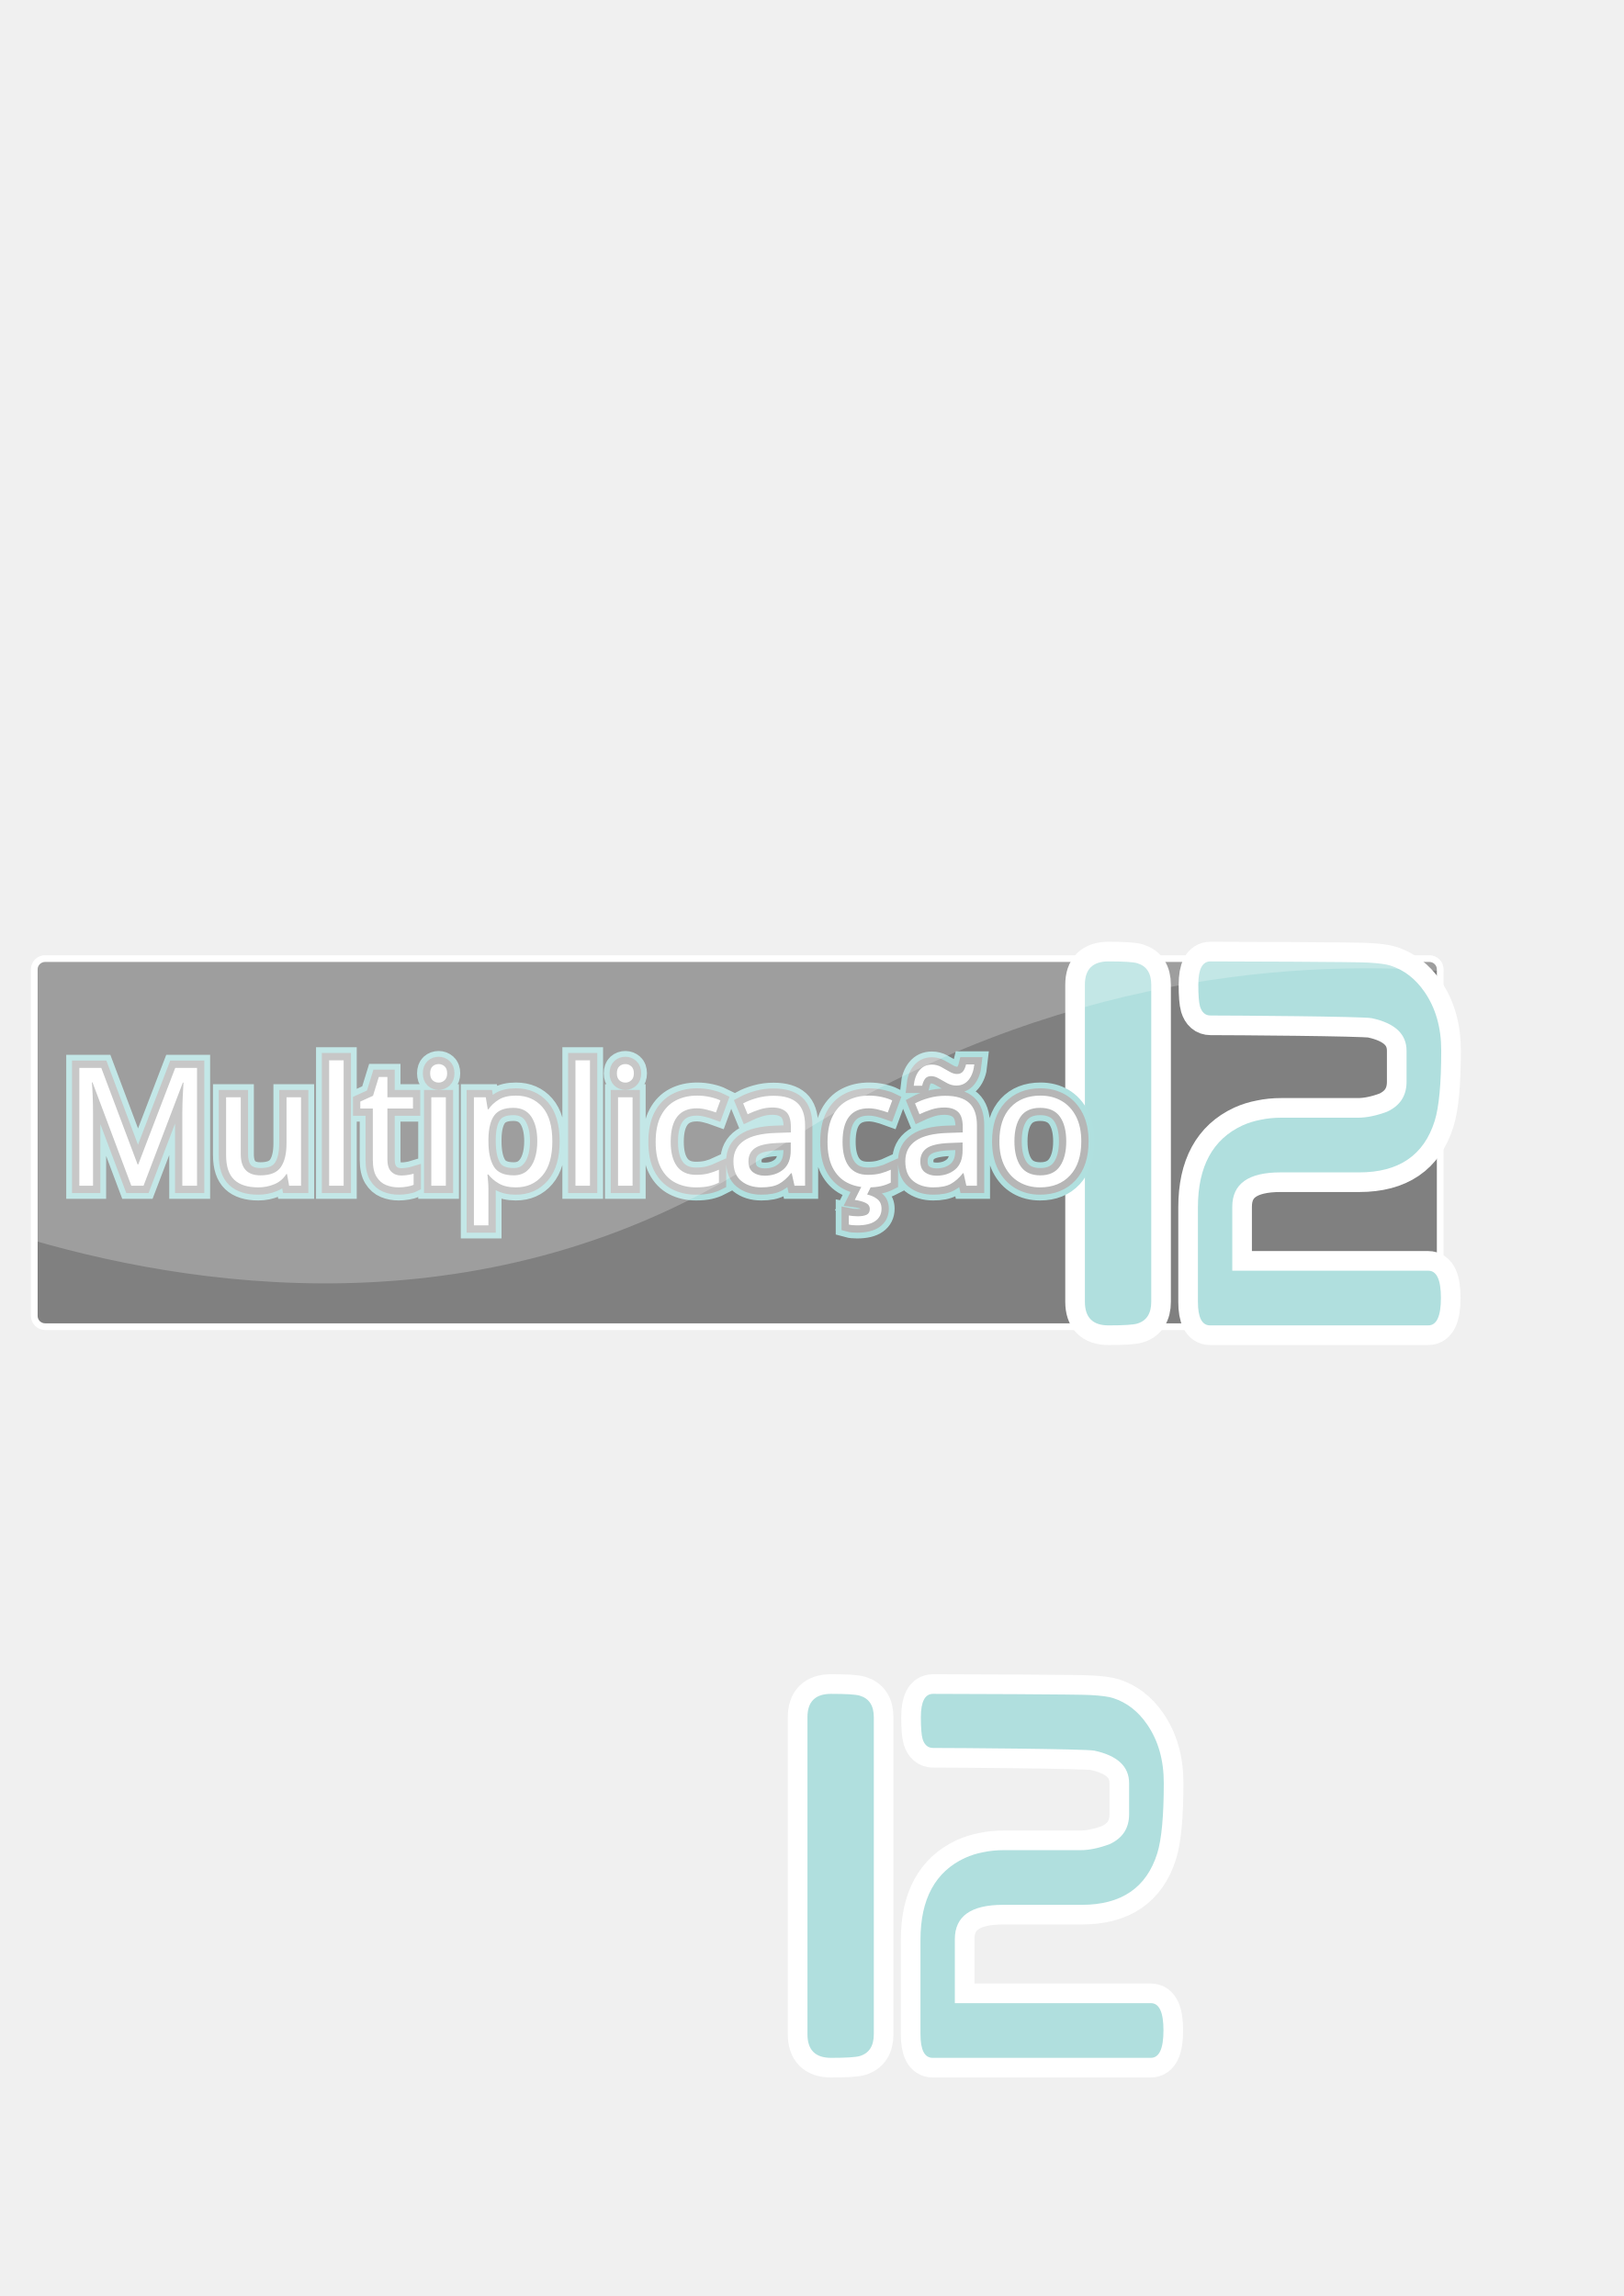
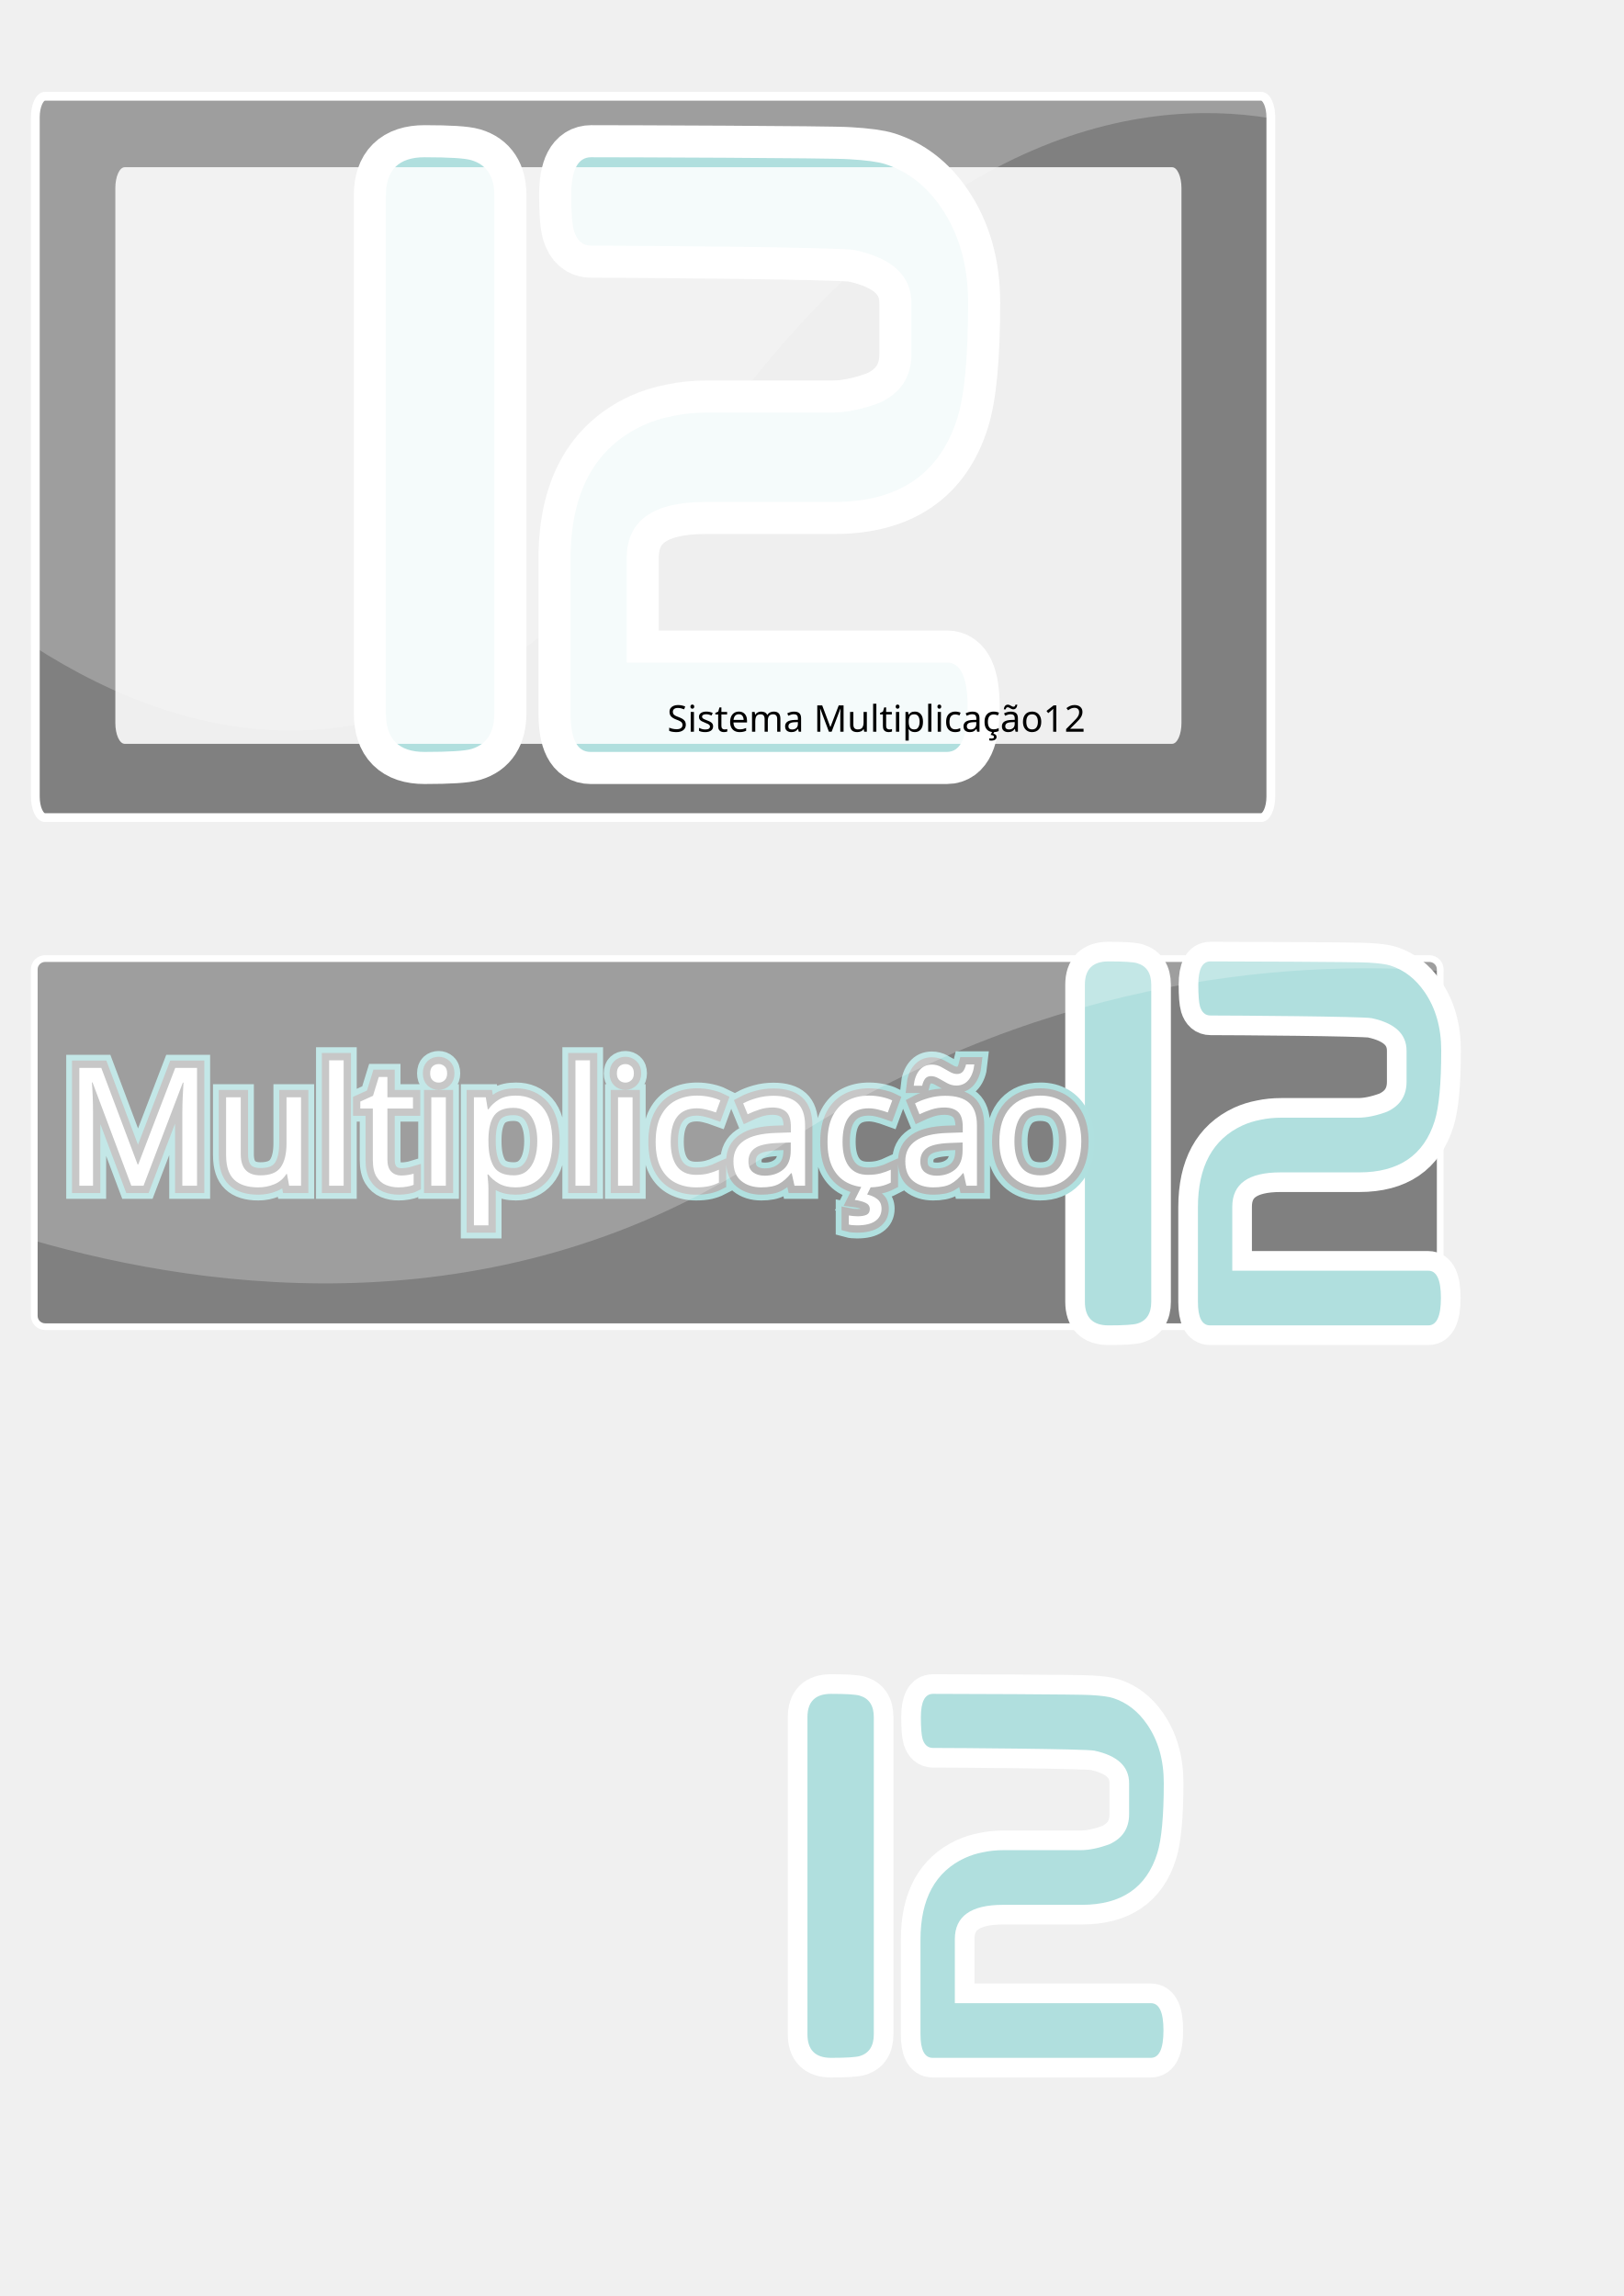
<svg xmlns="http://www.w3.org/2000/svg" width="744.094" height="1052.362" id="svg2" version="1.1">
  <defs id="defs4" />
  <g id="layer1">
    <rect style="color:#000000;fill:#808080;fill-opacity:1;fill-rule:nonzero;stroke:#ffffff;stroke-width:3.061;stroke-linecap:round;stroke-linejoin:miter;stroke-miterlimit:4;stroke-opacity:1;stroke-dasharray:none;stroke-dashoffset:0;marker:none;visibility:visible;display:inline;overflow:visible;enable-background:accumulate" id="rect3027" width="644.286" height="168.71" x="15.714" y="439.366" rx="5" ry="4.921" />
    <g id="g3838">
      <g style="stroke:#000000;stroke-opacity:1;stroke-width:8.069;stroke-miterlimit:4;stroke-dasharray:none" id="g3826" transform="matrix(1.363177,0,0,1.363177,-106.9385,-391.3758)">
        <path d="m 465.471,724.809 c -3e-5,3.952 -1.574,6.397 -4.722,7.335 -1.34,0.402 -4.555,0.603 -9.646,0.603 -5.292,0 -7.938,-2.646 -7.938,-7.938 l 0,-106.608 c 0,-5.225 2.646,-7.837 7.938,-7.837 5.091,1.2e-4 8.306,0.201 9.646,0.603 3.148,0.938 4.722,3.349 4.722,7.234 l 0,106.608" style="font-size:205.78px;font-style:normal;font-variant:normal;font-weight:normal;font-stretch:normal;line-height:125%;letter-spacing:0px;word-spacing:0px;fill:#b0dfde;fill-opacity:1;stroke:#000000;font-family:Neuropol;-inkscape-font-specification:Neuropol;stroke-opacity:1;stroke-width:8.069;stroke-miterlimit:4;stroke-dasharray:none" id="path3828" />
        <path d="m 562.956,640.306 c -9e-5,11.12 -0.735,19.024 -2.205,23.713 -3.605,11.522 -12.057,17.282 -25.357,17.282 l -26.512,0 c -10.78,5e-5 -16.17,3.852 -16.17,11.555 l 0,21.502 65.887,0 c 2.835,10e-6 4.252,3.048 4.252,9.144 -9e-5,6.163 -1.418,9.244 -4.252,9.244 l -73.342,0 c -2.73,0 -4.095,-2.646 -4.095,-7.938 l 0,-31.751 c 0,-13.732 4.987,-22.909 14.962,-27.531 1.925,-0.871 3.955,-1.507 6.09,-1.909 2.17,-0.469 4.48,-0.703 6.93,-0.703 l 25.83,0 c 2.905,7e-5 6.16,-0.67 9.765,-2.01 4.375,-2.01 6.562,-5.359 6.562,-10.048 l 0,-10.45 c -8e-5,-5.627 -3.903,-9.277 -11.707,-10.952 -2.835,-0.603 -46.856,-0.904 -54.206,-0.904 -1.715,1.1e-4 -2.888,-1.005 -3.517,-3.014 -0.385,-1.34 -0.578,-3.785 -0.578,-7.335 -5e-5,-5.225 1.365,-7.837 4.095,-7.837 5.915,1.2e-4 49.551,0.134 53.051,0.402 3.5,0.201 5.985,0.536 7.455,1.005 4.585,1.474 8.4,4.421 11.445,8.842 3.745,5.426 5.617,11.991 5.617,19.694" style="font-size:205.78px;font-style:normal;font-variant:normal;font-weight:normal;font-stretch:normal;line-height:125%;letter-spacing:0px;word-spacing:0px;fill:#b0dfde;fill-opacity:1;stroke:#000000;font-family:Neuropol;-inkscape-font-specification:Neuropol;stroke-opacity:1;stroke-width:8.069;stroke-miterlimit:4;stroke-dasharray:none" id="path3830" />
      </g>
      <g transform="matrix(1.363177,0,0,1.363177,-106.9385,-391.3758)" id="g3832" style="stroke:#ffffff;stroke-opacity:1;stroke-width:13.204;stroke-miterlimit:4;stroke-dasharray:none">
        <path id="path3834" style="font-size:205.78px;font-style:normal;font-variant:normal;font-weight:normal;font-stretch:normal;line-height:125%;letter-spacing:0px;word-spacing:0px;fill:#b0dfde;fill-opacity:1;stroke:#ffffff;font-family:Neuropol;-inkscape-font-specification:Neuropol;stroke-opacity:1;stroke-width:13.204;stroke-miterlimit:4;stroke-dasharray:none" d="m 465.471,724.809 c -3e-5,3.952 -1.574,6.397 -4.722,7.335 -1.34,0.402 -4.555,0.603 -9.646,0.603 -5.292,0 -7.938,-2.646 -7.938,-7.938 l 0,-106.608 c 0,-5.225 2.646,-7.837 7.938,-7.837 5.091,1.2e-4 8.306,0.201 9.646,0.603 3.148,0.938 4.722,3.349 4.722,7.234 l 0,106.608" />
        <path id="path3836" style="font-size:205.78px;font-style:normal;font-variant:normal;font-weight:normal;font-stretch:normal;line-height:125%;letter-spacing:0px;word-spacing:0px;fill:#b0dfde;fill-opacity:1;stroke:#ffffff;font-family:Neuropol;-inkscape-font-specification:Neuropol;stroke-opacity:1;stroke-width:13.204;stroke-miterlimit:4;stroke-dasharray:none" d="m 562.956,640.306 c -9e-5,11.12 -0.735,19.024 -2.205,23.713 -3.605,11.522 -12.057,17.282 -25.357,17.282 l -26.512,0 c -10.78,5e-5 -16.17,3.852 -16.17,11.555 l 0,21.502 65.887,0 c 2.835,10e-6 4.252,3.048 4.252,9.144 -9e-5,6.163 -1.418,9.244 -4.252,9.244 l -73.342,0 c -2.73,0 -4.095,-2.646 -4.095,-7.938 l 0,-31.751 c 0,-13.732 4.987,-22.909 14.962,-27.531 1.925,-0.871 3.955,-1.507 6.09,-1.909 2.17,-0.469 4.48,-0.703 6.93,-0.703 l 25.83,0 c 2.905,7e-5 6.16,-0.67 9.765,-2.01 4.375,-2.01 6.562,-5.359 6.562,-10.048 l 0,-10.45 c -8e-5,-5.627 -3.903,-9.277 -11.707,-10.952 -2.835,-0.603 -46.856,-0.904 -54.206,-0.904 -1.715,1.1e-4 -2.888,-1.005 -3.517,-3.014 -0.385,-1.34 -0.578,-3.785 -0.578,-7.335 -5e-5,-5.225 1.365,-7.837 4.095,-7.837 5.915,1.2e-4 49.551,0.134 53.051,0.402 3.5,0.201 5.985,0.536 7.455,1.005 4.585,1.474 8.4,4.421 11.445,8.842 3.745,5.426 5.617,11.991 5.617,19.694" />
      </g>
      <g transform="matrix(1.363177,0,0,1.363177,-106.9385,-391.3758)" id="g3822">
        <path id="path3816" style="font-size:205.78px;font-style:normal;font-variant:normal;font-weight:normal;font-stretch:normal;line-height:125%;letter-spacing:0px;word-spacing:0px;fill:#b0dfde;fill-opacity:1;stroke:none;font-family:Neuropol;-inkscape-font-specification:Neuropol" d="m 465.471,724.809 c -3e-5,3.952 -1.574,6.397 -4.722,7.335 -1.34,0.402 -4.555,0.603 -9.646,0.603 -5.292,0 -7.938,-2.646 -7.938,-7.938 l 0,-106.608 c 0,-5.225 2.646,-7.837 7.938,-7.837 5.091,1.2e-4 8.306,0.201 9.646,0.603 3.148,0.938 4.722,3.349 4.722,7.234 l 0,106.608" />
        <path id="path3818" style="font-size:205.78px;font-style:normal;font-variant:normal;font-weight:normal;font-stretch:normal;line-height:125%;letter-spacing:0px;word-spacing:0px;fill:#b0dfde;fill-opacity:1;stroke:none;font-family:Neuropol;-inkscape-font-specification:Neuropol" d="m 562.956,640.306 c -9e-5,11.12 -0.735,19.024 -2.205,23.713 -3.605,11.522 -12.057,17.282 -25.357,17.282 l -26.512,0 c -10.78,5e-5 -16.17,3.852 -16.17,11.555 l 0,21.502 65.887,0 c 2.835,10e-6 4.252,3.048 4.252,9.144 -9e-5,6.163 -1.418,9.244 -4.252,9.244 l -73.342,0 c -2.73,0 -4.095,-2.646 -4.095,-7.938 l 0,-31.751 c 0,-13.732 4.987,-22.909 14.962,-27.531 1.925,-0.871 3.955,-1.507 6.09,-1.909 2.17,-0.469 4.48,-0.703 6.93,-0.703 l 25.83,0 c 2.905,7e-5 6.16,-0.67 9.765,-2.01 4.375,-2.01 6.562,-5.359 6.562,-10.048 l 0,-10.45 c -8e-5,-5.627 -3.903,-9.277 -11.707,-10.952 -2.835,-0.603 -46.856,-0.904 -54.206,-0.904 -1.715,1.1e-4 -2.888,-1.005 -3.517,-3.014 -0.385,-1.34 -0.578,-3.785 -0.578,-7.335 -5e-5,-5.225 1.365,-7.837 4.095,-7.837 5.915,1.2e-4 49.551,0.134 53.051,0.402 3.5,0.201 5.985,0.536 7.455,1.005 4.585,1.474 8.4,4.421 11.445,8.842 3.745,5.426 5.617,11.991 5.617,19.694" />
      </g>
    </g>
    <text id="text3805" y="543.481" x="29.013" style="font-size:75.658px;font-style:normal;font-variant:normal;font-weight:normal;font-stretch:normal;line-height:125%;letter-spacing:0px;word-spacing:0px;fill:#000000;fill-opacity:1;stroke:#b0e0df;font-family:Neuropol;-inkscape-font-specification:Neuropol;stroke-opacity:1;stroke-width:12;stroke-miterlimit:4;stroke-dasharray:none" xml:space="preserve">
      <tspan y="543.481" x="29.013" id="tspan3807">Multiplicação</tspan>
      <tspan id="tspan3809" y="638.053" x="29.013" />
    </text>
    <text id="text3797" y="543.481" x="29.013" style="font-size:75.658px;font-style:normal;font-variant:normal;font-weight:normal;font-stretch:normal;line-height:125%;letter-spacing:0px;word-spacing:0px;fill:#cccccc;fill-opacity:1;stroke:#b6b6b6;font-family:Neuropol;-inkscape-font-specification:Neuropol;stroke-opacity:1;stroke-width:6.7;stroke-miterlimit:4;stroke-dasharray:none" xml:space="preserve">
      <tspan y="543.481" x="29.013" id="tspan3799">Multiplicação</tspan>
      <tspan id="tspan3801" y="638.053" x="29.013" />
    </text>
    <text xml:space="preserve" style="font-size:75.658px;font-style:normal;font-variant:normal;font-weight:normal;font-stretch:normal;line-height:125%;letter-spacing:0px;word-spacing:0px;fill:#ffffff;fill-opacity:1;stroke:none;font-family:Neuropol;-inkscape-font-specification:Neuropol" x="29.013" y="543.481" id="text2985">
      <tspan id="tspan2987" x="29.013" y="543.481">Multiplicação</tspan>
      <tspan x="29.013" y="638.053" id="tspan2989" />
    </text>
    <path style="color:#000000;fill:#ffffff;fill-opacity:1;fill-rule:nonzero;stroke:#ffffff;stroke-width:3.061;stroke-linecap:round;stroke-linejoin:miter;stroke-miterlimit:4;stroke-opacity:1;stroke-dasharray:none;stroke-dashoffset:0;marker:none;visibility:visible;display:inline;overflow:visible;enable-background:accumulate;opacity:0.237" d="M 20.719 439.375 C 17.949 439.375 15.719 441.555 15.719 444.281 L 15.719 567.062 C 96.246 590.366 230.728 608.373 352.844 526.656 C 472.792 446.39 589.894 438.426 659.938 443.469 C 659.547 441.131 657.489 439.375 655 439.375 L 20.719 439.375 z " id="rect3849" />
    <g id="g3854" transform="translate(-127.1429,335.7143)">
      <g transform="matrix(1.363177,0,0,1.363177,-106.9385,-391.3758)" id="g3856" style="stroke:#000000;stroke-width:8.069;stroke-miterlimit:4;stroke-opacity:1;stroke-dasharray:none">
        <path id="path3858" style="font-size:205.78px;font-style:normal;font-variant:normal;font-weight:normal;font-stretch:normal;line-height:125%;letter-spacing:0px;word-spacing:0px;fill:#b0dfde;fill-opacity:1;stroke:#000000;stroke-width:8.069;stroke-miterlimit:4;stroke-opacity:1;stroke-dasharray:none;font-family:Neuropol;-inkscape-font-specification:Neuropol" d="m 465.471,724.809 c -3e-5,3.952 -1.574,6.397 -4.722,7.335 -1.34,0.402 -4.555,0.603 -9.646,0.603 -5.292,0 -7.938,-2.646 -7.938,-7.938 l 0,-106.608 c 0,-5.225 2.646,-7.837 7.938,-7.837 5.091,1.2e-4 8.306,0.201 9.646,0.603 3.148,0.938 4.722,3.349 4.722,7.234 l 0,106.608" />
        <path id="path3860" style="font-size:205.78px;font-style:normal;font-variant:normal;font-weight:normal;font-stretch:normal;line-height:125%;letter-spacing:0px;word-spacing:0px;fill:#b0dfde;fill-opacity:1;stroke:#000000;stroke-width:8.069;stroke-miterlimit:4;stroke-opacity:1;stroke-dasharray:none;font-family:Neuropol;-inkscape-font-specification:Neuropol" d="m 562.956,640.306 c -9e-5,11.12 -0.735,19.024 -2.205,23.713 -3.605,11.522 -12.057,17.282 -25.357,17.282 l -26.512,0 c -10.78,5e-5 -16.17,3.852 -16.17,11.555 l 0,21.502 65.887,0 c 2.835,10e-6 4.252,3.048 4.252,9.144 -9e-5,6.163 -1.418,9.244 -4.252,9.244 l -73.342,0 c -2.73,0 -4.095,-2.646 -4.095,-7.938 l 0,-31.751 c 0,-13.732 4.987,-22.909 14.962,-27.531 1.925,-0.871 3.955,-1.507 6.09,-1.909 2.17,-0.469 4.48,-0.703 6.93,-0.703 l 25.83,0 c 2.905,7e-5 6.16,-0.67 9.765,-2.01 4.375,-2.01 6.562,-5.359 6.562,-10.048 l 0,-10.45 c -8e-5,-5.627 -3.903,-9.277 -11.707,-10.952 -2.835,-0.603 -46.856,-0.904 -54.206,-0.904 -1.715,1.1e-4 -2.888,-1.005 -3.517,-3.014 -0.385,-1.34 -0.578,-3.785 -0.578,-7.335 -5e-5,-5.225 1.365,-7.837 4.095,-7.837 5.915,1.2e-4 49.551,0.134 53.051,0.402 3.5,0.201 5.985,0.536 7.455,1.005 4.585,1.474 8.4,4.421 11.445,8.842 3.745,5.426 5.617,11.991 5.617,19.694" />
      </g>
      <g style="stroke:#ffffff;stroke-width:13.204;stroke-miterlimit:4;stroke-opacity:1;stroke-dasharray:none" id="g3862" transform="matrix(1.363177,0,0,1.363177,-106.9385,-391.3758)">
        <path d="m 465.471,724.809 c -3e-5,3.952 -1.574,6.397 -4.722,7.335 -1.34,0.402 -4.555,0.603 -9.646,0.603 -5.292,0 -7.938,-2.646 -7.938,-7.938 l 0,-106.608 c 0,-5.225 2.646,-7.837 7.938,-7.837 5.091,1.2e-4 8.306,0.201 9.646,0.603 3.148,0.938 4.722,3.349 4.722,7.234 l 0,106.608" style="font-size:205.78px;font-style:normal;font-variant:normal;font-weight:normal;font-stretch:normal;line-height:125%;letter-spacing:0px;word-spacing:0px;fill:#b0dfde;fill-opacity:1;stroke:#ffffff;stroke-width:13.204;stroke-miterlimit:4;stroke-opacity:1;stroke-dasharray:none;font-family:Neuropol;-inkscape-font-specification:Neuropol" id="path3864" />
        <path d="m 562.956,640.306 c -9e-5,11.12 -0.735,19.024 -2.205,23.713 -3.605,11.522 -12.057,17.282 -25.357,17.282 l -26.512,0 c -10.78,5e-5 -16.17,3.852 -16.17,11.555 l 0,21.502 65.887,0 c 2.835,10e-6 4.252,3.048 4.252,9.144 -9e-5,6.163 -1.418,9.244 -4.252,9.244 l -73.342,0 c -2.73,0 -4.095,-2.646 -4.095,-7.938 l 0,-31.751 c 0,-13.732 4.987,-22.909 14.962,-27.531 1.925,-0.871 3.955,-1.507 6.09,-1.909 2.17,-0.469 4.48,-0.703 6.93,-0.703 l 25.83,0 c 2.905,7e-5 6.16,-0.67 9.765,-2.01 4.375,-2.01 6.562,-5.359 6.562,-10.048 l 0,-10.45 c -8e-5,-5.627 -3.903,-9.277 -11.707,-10.952 -2.835,-0.603 -46.856,-0.904 -54.206,-0.904 -1.715,1.1e-4 -2.888,-1.005 -3.517,-3.014 -0.385,-1.34 -0.578,-3.785 -0.578,-7.335 -5e-5,-5.225 1.365,-7.837 4.095,-7.837 5.915,1.2e-4 49.551,0.134 53.051,0.402 3.5,0.201 5.985,0.536 7.455,1.005 4.585,1.474 8.4,4.421 11.445,8.842 3.745,5.426 5.617,11.991 5.617,19.694" style="font-size:205.78px;font-style:normal;font-variant:normal;font-weight:normal;font-stretch:normal;line-height:125%;letter-spacing:0px;word-spacing:0px;fill:#b0dfde;fill-opacity:1;stroke:#ffffff;stroke-width:13.204;stroke-miterlimit:4;stroke-opacity:1;stroke-dasharray:none;font-family:Neuropol;-inkscape-font-specification:Neuropol" id="path3866" />
      </g>
      <g id="g3868" transform="matrix(1.363177,0,0,1.363177,-106.9385,-391.3758)">
        <path d="m 465.471,724.809 c -3e-5,3.952 -1.574,6.397 -4.722,7.335 -1.34,0.402 -4.555,0.603 -9.646,0.603 -5.292,0 -7.938,-2.646 -7.938,-7.938 l 0,-106.608 c 0,-5.225 2.646,-7.837 7.938,-7.837 5.091,1.2e-4 8.306,0.201 9.646,0.603 3.148,0.938 4.722,3.349 4.722,7.234 l 0,106.608" style="font-size:205.78px;font-style:normal;font-variant:normal;font-weight:normal;font-stretch:normal;line-height:125%;letter-spacing:0px;word-spacing:0px;fill:#b0dfde;fill-opacity:1;stroke:none;font-family:Neuropol;-inkscape-font-specification:Neuropol" id="path3870" />
        <path d="m 562.956,640.306 c -9e-5,11.12 -0.735,19.024 -2.205,23.713 -3.605,11.522 -12.057,17.282 -25.357,17.282 l -26.512,0 c -10.78,5e-5 -16.17,3.852 -16.17,11.555 l 0,21.502 65.887,0 c 2.835,10e-6 4.252,3.048 4.252,9.144 -9e-5,6.163 -1.418,9.244 -4.252,9.244 l -73.342,0 c -2.73,0 -4.095,-2.646 -4.095,-7.938 l 0,-31.751 c 0,-13.732 4.987,-22.909 14.962,-27.531 1.925,-0.871 3.955,-1.507 6.09,-1.909 2.17,-0.469 4.48,-0.703 6.93,-0.703 l 25.83,0 c 2.905,7e-5 6.16,-0.67 9.765,-2.01 4.375,-2.01 6.562,-5.359 6.562,-10.048 l 0,-10.45 c -8e-5,-5.627 -3.903,-9.277 -11.707,-10.952 -2.835,-0.603 -46.856,-0.904 -54.206,-0.904 -1.715,1.1e-4 -2.888,-1.005 -3.517,-3.014 -0.385,-1.34 -0.578,-3.785 -0.578,-7.335 -5e-5,-5.225 1.365,-7.837 4.095,-7.837 5.915,1.2e-4 49.551,0.134 53.051,0.402 3.5,0.201 5.985,0.536 7.455,1.005 4.585,1.474 8.4,4.421 11.445,8.842 3.745,5.426 5.617,11.991 5.617,19.694" style="font-size:205.78px;font-style:normal;font-variant:normal;font-weight:normal;font-stretch:normal;line-height:125%;letter-spacing:0px;word-spacing:0px;fill:#b0dfde;fill-opacity:1;stroke:none;font-family:Neuropol;-inkscape-font-specification:Neuropol" id="path3872" />
      </g>
    </g>
+     <g id="g3816">
+       <rect style="color:#000000;fill:#808080;fill-opacity:1;fill-rule:nonzero;stroke:#ffffff;stroke-width:4.017;stroke-linecap:round;stroke-linejoin:miter;stroke-miterlimit:4;stroke-opacity:1;stroke-dasharray:none;stroke-dashoffset:0;marker:none;visibility:visible;display:inline;overflow:visible;enable-background:accumulate" id="rect3013" width="566.187" height="330.611" x="16.192" y="44.13" rx="4.394" ry="9.643" />
+       <path style="opacity:0.237;color:#000000;fill:#ffffff;fill-opacity:1;fill-rule:nonzero;stroke:#ffffff;stroke-width:4.017;stroke-linecap:round;stroke-linejoin:miter;stroke-miterlimit:4;stroke-opacity:1;stroke-dasharray:none;stroke-dashoffset:0;marker:none;visibility:visible;display:inline;overflow:visible;enable-background:accumulate" d="m 20.59,44.147 c -2.434,0 -4.394,4.272 -4.394,9.614 l 0,240.607 C 86.962,340.034 205.142,375.322 312.456,215.187 417.864,57.894 520.771,42.287 582.324,52.169 c -0.344,-4.58 -2.152,-8.022 -4.339,-8.022 l -557.395,0 z" id="path3015" />
+       <g transform="matrix(1.633788,0,0,1.633788,-635.4216,-647.8654)" id="g3017">
+         <g style="stroke:#000000;stroke-width:8.069;stroke-miterlimit:4;stroke-opacity:1;stroke-dasharray:none" id="g3019" transform="matrix(1.363177,0,0,1.363177,-106.9385,-391.3758)">
+           <path d="m 465.471,724.809 c -3e-5,3.952 -1.574,6.397 -4.722,7.335 -1.34,0.402 -4.555,0.603 -9.646,0.603 -5.292,0 -7.938,-2.646 -7.938,-7.938 l 0,-106.608 c 0,-5.225 2.646,-7.837 7.938,-7.837 5.091,1.2e-4 8.306,0.201 9.646,0.603 3.148,0.938 4.722,3.349 4.722,7.234 l 0,106.608" style="font-size:205.78px;font-style:normal;font-variant:normal;font-weight:normal;font-stretch:normal;line-height:125%;letter-spacing:0px;word-spacing:0px;fill:#b0dfde;fill-opacity:1;stroke:#000000;stroke-width:8.069;stroke-miterlimit:4;stroke-opacity:1;stroke-dasharray:none;font-family:Neuropol;-inkscape-font-specification:Neuropol" id="path3021" />
+           <path d="m 562.956,640.306 c -9e-5,11.12 -0.735,19.024 -2.205,23.713 -3.605,11.522 -12.057,17.282 -25.357,17.282 l -26.512,0 c -10.78,5e-5 -16.17,3.852 -16.17,11.555 l 0,21.502 65.887,0 c 2.835,10e-6 4.252,3.048 4.252,9.144 -9e-5,6.163 -1.418,9.244 -4.252,9.244 l -73.342,0 c -2.73,0 -4.095,-2.646 -4.095,-7.938 l 0,-31.751 c 0,-13.732 4.987,-22.909 14.962,-27.531 1.925,-0.871 3.955,-1.507 6.09,-1.909 2.17,-0.469 4.48,-0.703 6.93,-0.703 l 25.83,0 c 2.905,7e-5 6.16,-0.67 9.765,-2.01 4.375,-2.01 6.562,-5.359 6.562,-10.048 l 0,-10.45 c -8e-5,-5.627 -3.903,-9.277 -11.707,-10.952 -2.835,-0.603 -46.856,-0.904 -54.206,-0.904 -1.715,1.1e-4 -2.888,-1.005 -3.517,-3.014 -0.385,-1.34 -0.578,-3.785 -0.578,-7.335 -5e-5,-5.225 1.365,-7.837 4.095,-7.837 5.915,1.2e-4 49.551,0.134 53.051,0.402 3.5,0.201 5.985,0.536 7.455,1.005 4.585,1.474 8.4,4.421 11.445,8.842 3.745,5.426 5.617,11.991 5.617,19.694" style="font-size:205.78px;font-style:normal;font-variant:normal;font-weight:normal;font-stretch:normal;line-height:125%;letter-spacing:0px;word-spacing:0px;fill:#b0dfde;fill-opacity:1;stroke:#000000;stroke-width:8.069;stroke-miterlimit:4;stroke-opacity:1;stroke-dasharray:none;font-family:Neuropol;-inkscape-font-specification:Neuropol" id="path3023" />
+         </g>
+         <g transform="matrix(1.363177,0,0,1.363177,-106.9385,-391.3758)" id="g3025" style="stroke:#ffffff;stroke-width:13.204;stroke-miterlimit:4;stroke-opacity:1;stroke-dasharray:none">
+           <path id="path3027" style="font-size:205.78px;font-style:normal;font-variant:normal;font-weight:normal;font-stretch:normal;line-height:125%;letter-spacing:0px;word-spacing:0px;fill:#b0dfde;fill-opacity:1;stroke:#ffffff;stroke-width:13.204;stroke-miterlimit:4;stroke-opacity:1;stroke-dasharray:none;font-family:Neuropol;-inkscape-font-specification:Neuropol" d="m 465.471,724.809 c -3e-5,3.952 -1.574,6.397 -4.722,7.335 -1.34,0.402 -4.555,0.603 -9.646,0.603 -5.292,0 -7.938,-2.646 -7.938,-7.938 l 0,-106.608 c 0,-5.225 2.646,-7.837 7.938,-7.837 5.091,1.2e-4 8.306,0.201 9.646,0.603 3.148,0.938 4.722,3.349 4.722,7.234 l 0,106.608" />
+           <path id="path3029" style="font-size:205.78px;font-style:normal;font-variant:normal;font-weight:normal;font-stretch:normal;line-height:125%;letter-spacing:0px;word-spacing:0px;fill:#b0dfde;fill-opacity:1;stroke:#ffffff;stroke-width:13.204;stroke-miterlimit:4;stroke-opacity:1;stroke-dasharray:none;font-family:Neuropol;-inkscape-font-specification:Neuropol" d="m 562.956,640.306 c -9e-5,11.12 -0.735,19.024 -2.205,23.713 -3.605,11.522 -12.057,17.282 -25.357,17.282 l -26.512,0 c -10.78,5e-5 -16.17,3.852 -16.17,11.555 l 0,21.502 65.887,0 c 2.835,10e-6 4.252,3.048 4.252,9.144 -9e-5,6.163 -1.418,9.244 -4.252,9.244 l -73.342,0 c -2.73,0 -4.095,-2.646 -4.095,-7.938 l 0,-31.751 c 0,-13.732 4.987,-22.909 14.962,-27.531 1.925,-0.871 3.955,-1.507 6.09,-1.909 2.17,-0.469 4.48,-0.703 6.93,-0.703 l 25.83,0 c 2.905,7e-5 6.16,-0.67 9.765,-2.01 4.375,-2.01 6.562,-5.359 6.562,-10.048 l 0,-10.45 c -8e-5,-5.627 -3.903,-9.277 -11.707,-10.952 -2.835,-0.603 -46.856,-0.904 -54.206,-0.904 -1.715,1.1e-4 -2.888,-1.005 -3.517,-3.014 -0.385,-1.34 -0.578,-3.785 -0.578,-7.335 -5e-5,-5.225 1.365,-7.837 4.095,-7.837 5.915,1.2e-4 49.551,0.134 53.051,0.402 3.5,0.201 5.985,0.536 7.455,1.005 4.585,1.474 8.4,4.421 11.445,8.842 3.745,5.426 5.617,11.991 5.617,19.694" />
+         </g>
+         <g transform="matrix(1.363177,0,0,1.363177,-106.9385,-391.3758)" id="g3031">
+           <path id="path3033" style="font-size:205.78px;font-style:normal;font-variant:normal;font-weight:normal;font-stretch:normal;line-height:125%;letter-spacing:0px;word-spacing:0px;fill:#b0dfde;fill-opacity:1;stroke:none;font-family:Neuropol;-inkscape-font-specification:Neuropol" d="m 465.471,724.809 c -3e-5,3.952 -1.574,6.397 -4.722,7.335 -1.34,0.402 -4.555,0.603 -9.646,0.603 -5.292,0 -7.938,-2.646 -7.938,-7.938 l 0,-106.608 c 0,-5.225 2.646,-7.837 7.938,-7.837 5.091,1.2e-4 8.306,0.201 9.646,0.603 3.148,0.938 4.722,3.349 4.722,7.234 l 0,106.608" />
+           <path id="path3035" style="font-size:205.78px;font-style:normal;font-variant:normal;font-weight:normal;font-stretch:normal;line-height:125%;letter-spacing:0px;word-spacing:0px;fill:#b0dfde;fill-opacity:1;stroke:none;font-family:Neuropol;-inkscape-font-specification:Neuropol" d="m 562.956,640.306 c -9e-5,11.12 -0.735,19.024 -2.205,23.713 -3.605,11.522 -12.057,17.282 -25.357,17.282 l -26.512,0 c -10.78,5e-5 -16.17,3.852 -16.17,11.555 l 0,21.502 65.887,0 c 2.835,10e-6 4.252,3.048 4.252,9.144 -9e-5,6.163 -1.418,9.244 -4.252,9.244 l -73.342,0 c -2.73,0 -4.095,-2.646 -4.095,-7.938 l 0,-31.751 c 0,-13.732 4.987,-22.909 14.962,-27.531 1.925,-0.871 3.955,-1.507 6.09,-1.909 2.17,-0.469 4.48,-0.703 6.93,-0.703 l 25.83,0 c 2.905,7e-5 6.16,-0.67 9.765,-2.01 4.375,-2.01 6.562,-5.359 6.562,-10.048 l 0,-10.45 c -8e-5,-5.627 -3.903,-9.277 -11.707,-10.952 -2.835,-0.603 -46.856,-0.904 -54.206,-0.904 -1.715,1.1e-4 -2.888,-1.005 -3.517,-3.014 -0.385,-1.34 -0.578,-3.785 -0.578,-7.335 -5e-5,-5.225 1.365,-7.837 4.095,-7.837 5.915,1.2e-4 49.551,0.134 53.051,0.402 3.5,0.201 5.985,0.536 7.455,1.005 4.585,1.474 8.4,4.421 11.445,8.842 3.745,5.426 5.617,11.991 5.617,19.694" />
+         </g>
+       </g>
+       <rect ry="9.54" rx="4.293" y="76.648" x="52.857" height="264.286" width="488.571" id="rect3037" style="fill:#ffffff;fill-opacity:0.868;stroke:none" />
+       <text id="text3807" y="335.387" x="305.805" style="font-size:16.912px;font-style:normal;font-weight:normal;line-height:125%;letter-spacing:0px;word-spacing:0px;fill:#000000;fill-opacity:1;stroke:none;font-family:Sans" xml:space="preserve">
+         <tspan id="tspan3812" y="335.387" x="305.805">Sistema Multiplicação12</tspan>
+       </text>
+     </g>
  </g>
</svg>
